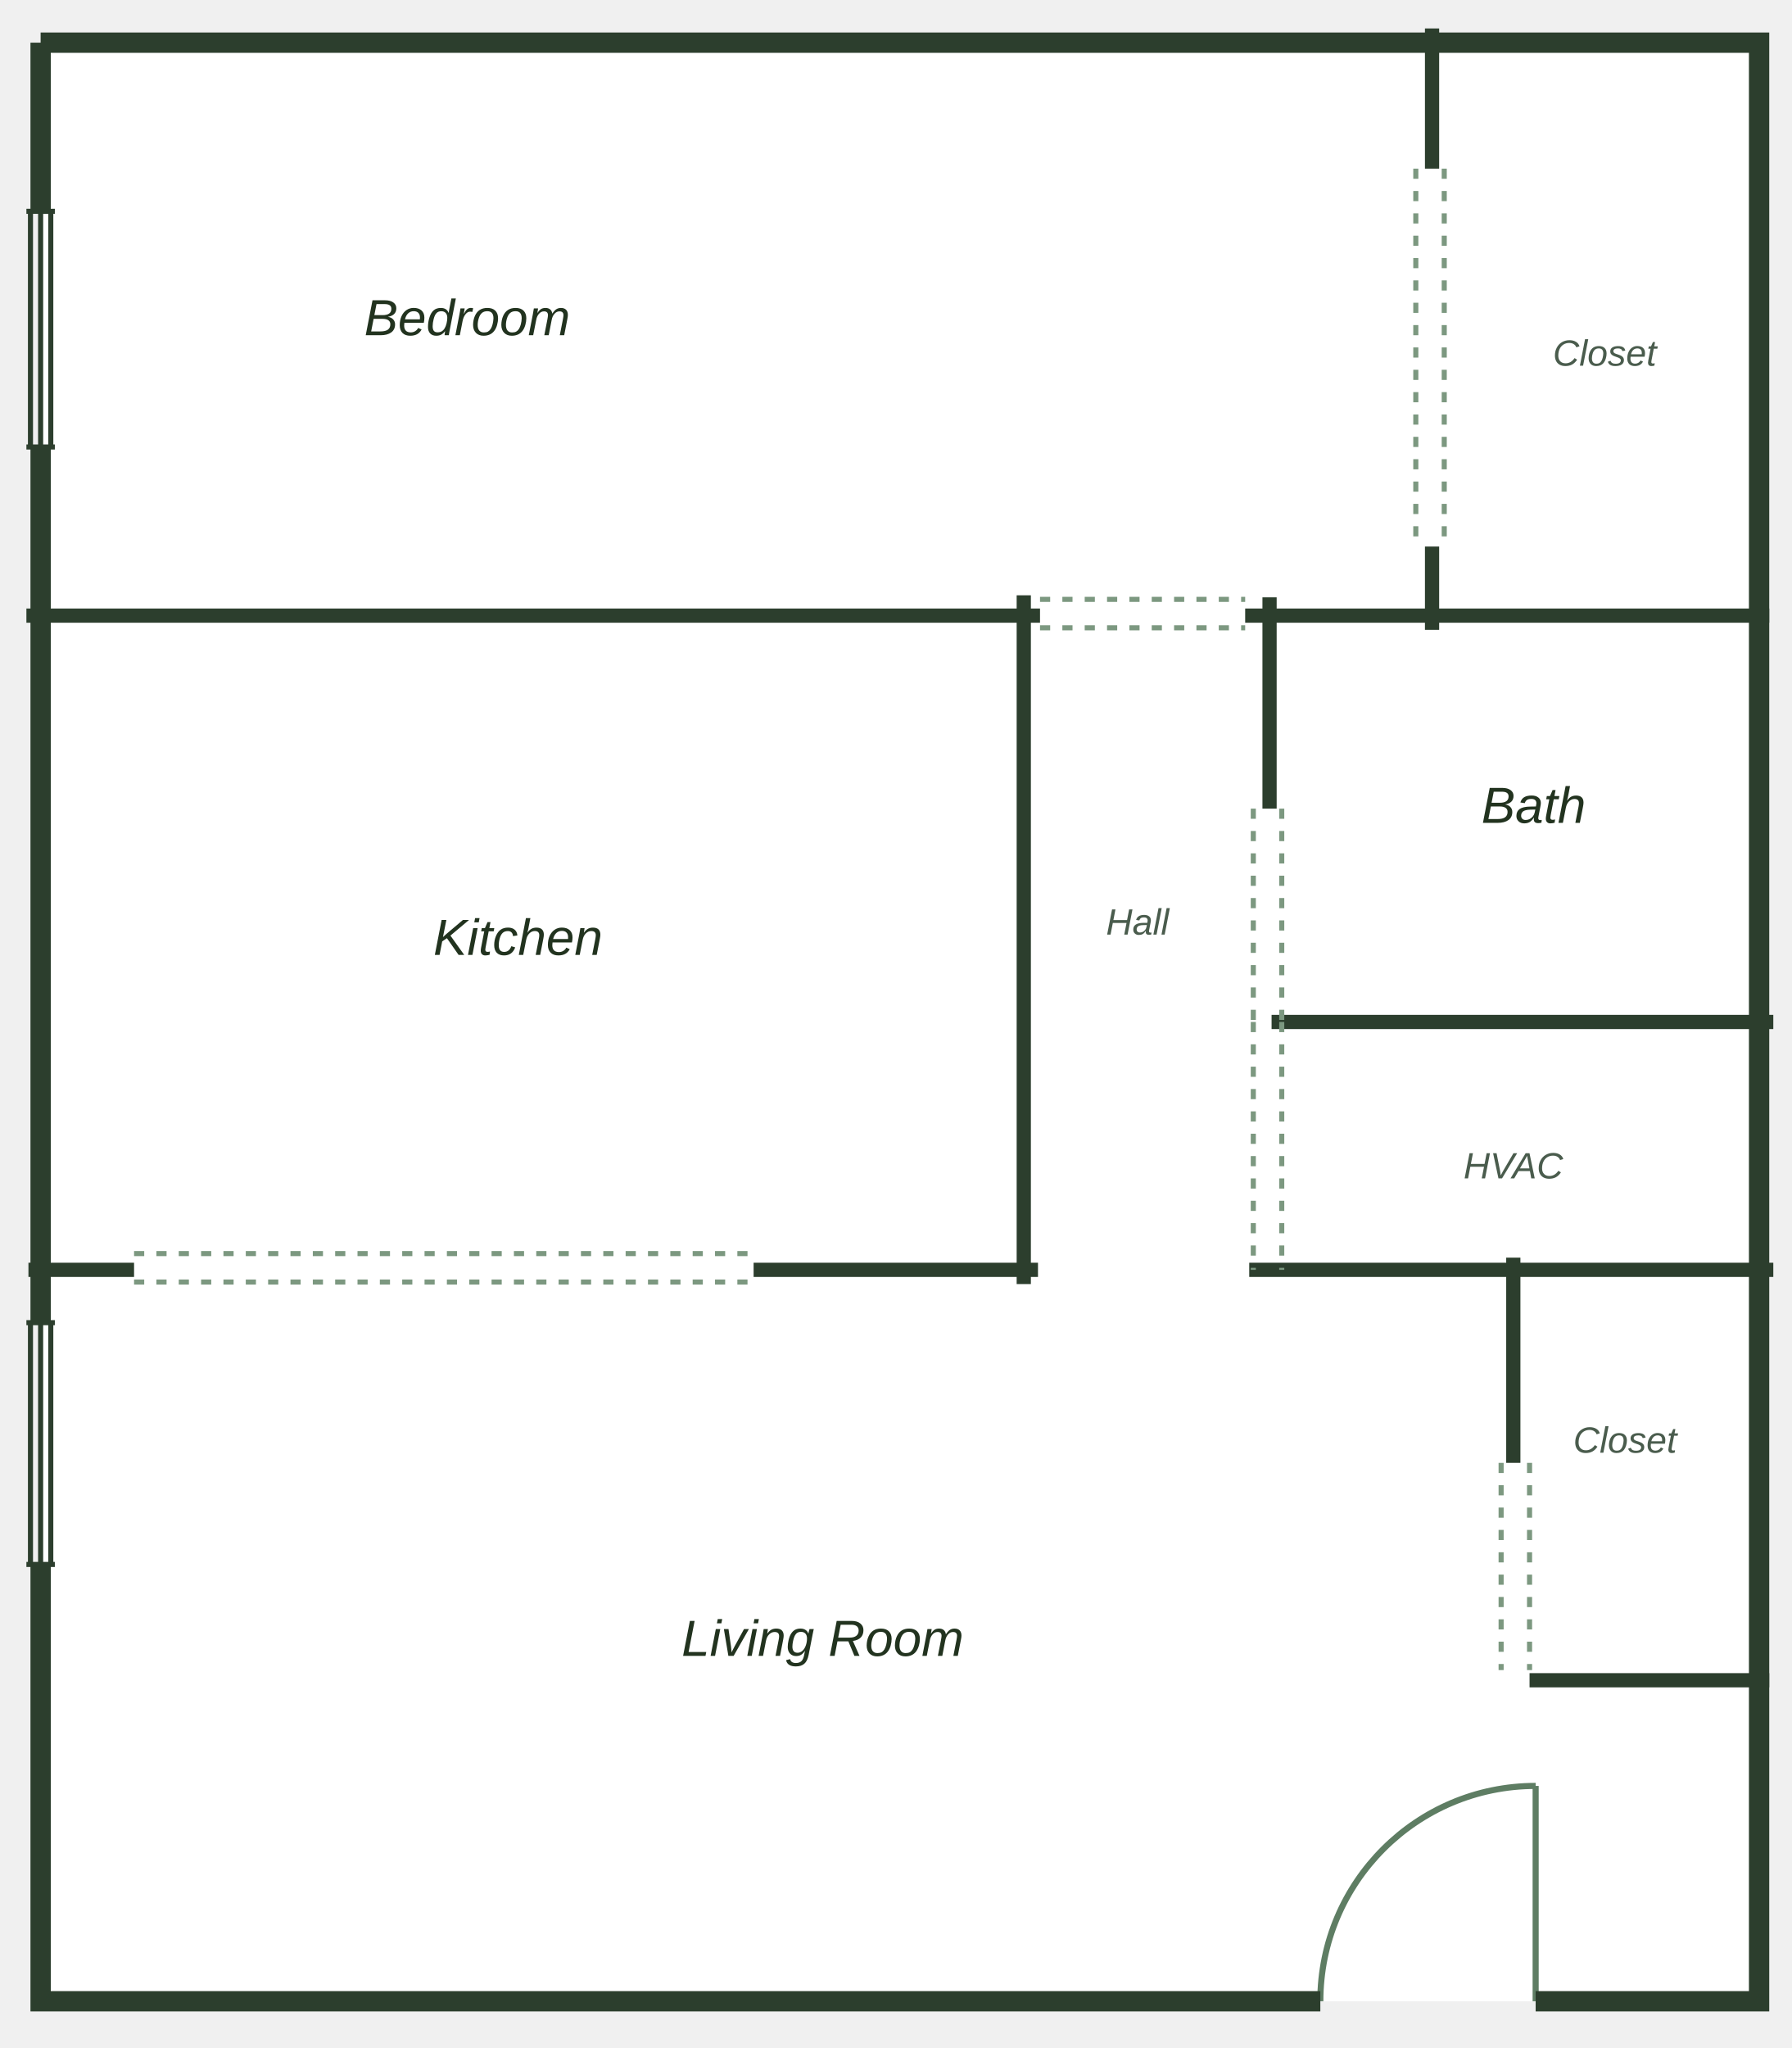
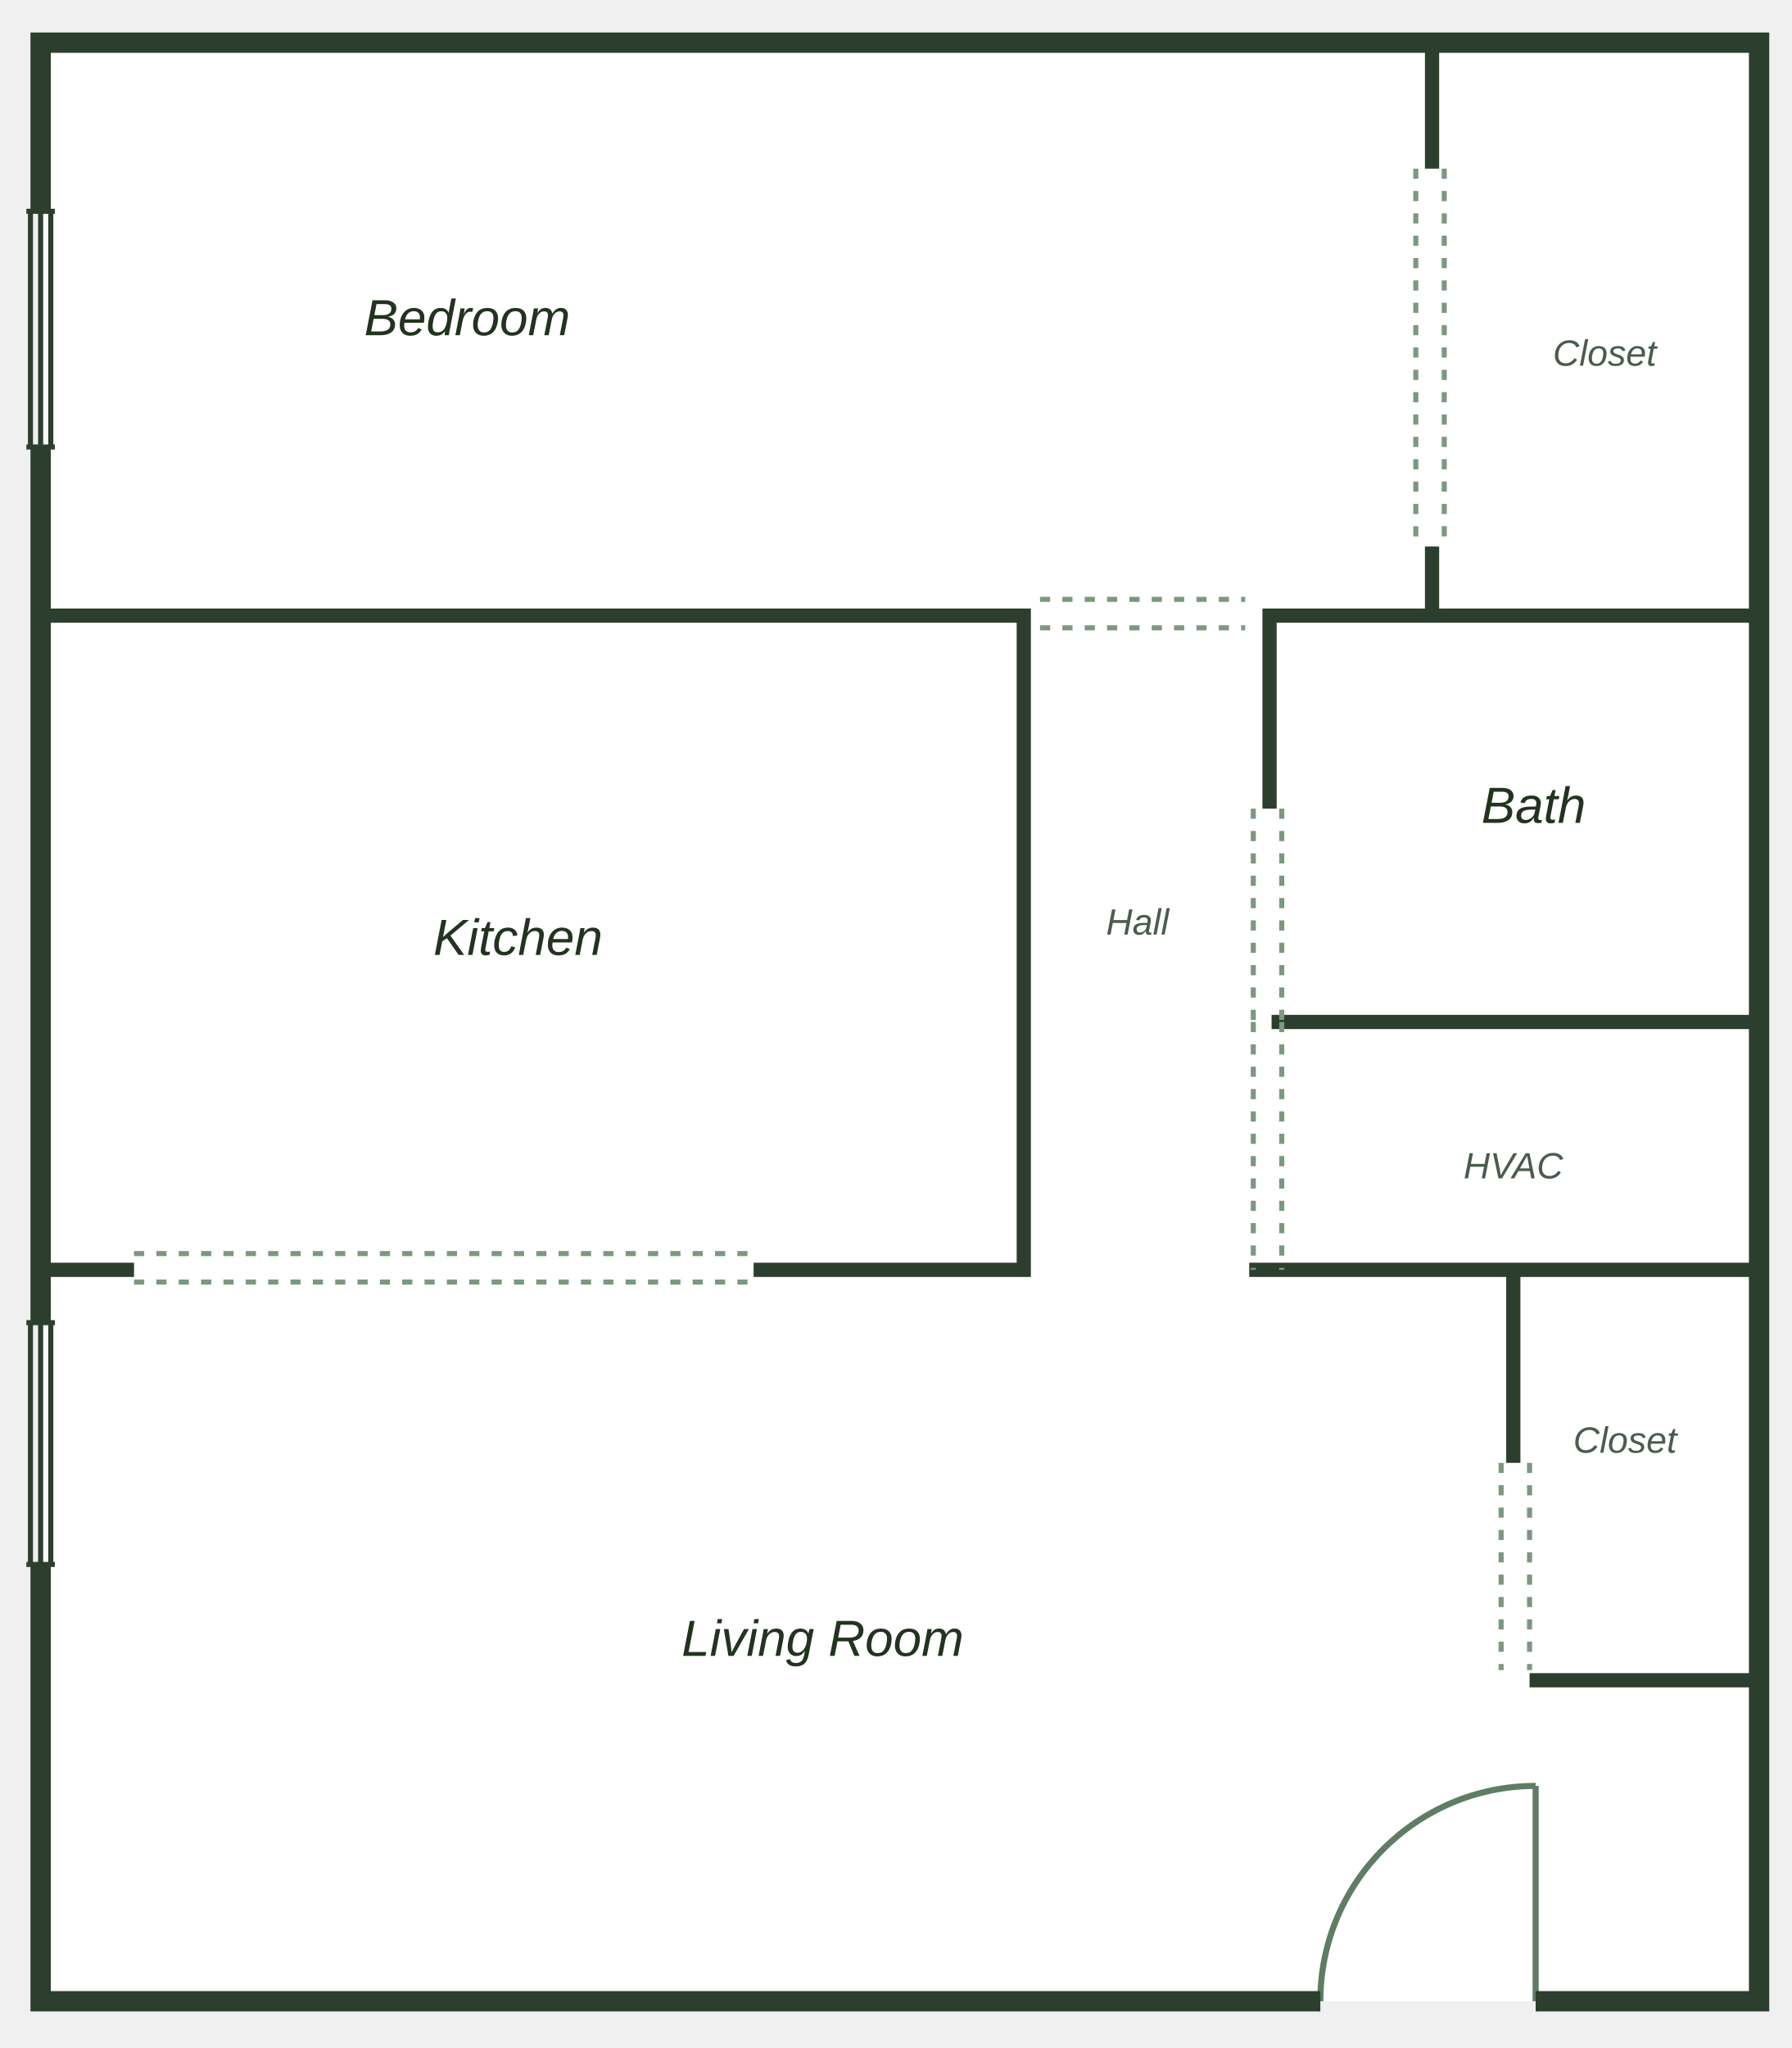
<svg xmlns="http://www.w3.org/2000/svg" width="882" height="1008" viewBox="0 0 882 1008" preserveAspectRatio="xMidYMid meet" role="img" aria-label="Lexington Village one-bedroom floor plan">
  <defs>
    <style>
    .fp{fill:#FFFFFF}
    .w{fill:none;stroke:#2C3E2D;stroke-width:7;stroke-linecap:butt}
    .wo{fill:none;stroke:#2C3E2D;stroke-width:10;stroke-linecap:butt}
    .d{fill:none;stroke:#7C9880;stroke-width:2.5;stroke-dasharray:5 6}
    .arc{fill:none;stroke:#5E7D63;stroke-width:3}
    .win{fill:none;stroke:#2C3E2D;stroke-width:2.5}
    .st{fill:none;stroke:#2C3E2D;stroke-width:2.5}
    .rm{fill:#22331F;font-family:'Helvetica Neue',Arial,sans-serif;font-size:25px;font-style:italic;text-anchor:middle}
    .cl{fill:#4A5C4D;font-family:'Helvetica Neue',Arial,sans-serif;font-size:18px;font-style:italic;text-anchor:middle}
    .sm{fill:#4A5C4D;font-family:'Helvetica Neue',Arial,sans-serif;font-size:14px;font-style:italic;text-anchor:middle}
  </style>
  </defs>
  <rect class="fp" x="20" y="21" width="846" height="964" />
-   <path class="w" d="M504,293 V632 M625,294 V398 M705,14 V83 M705,269 V310 M745,619 V720 M13,303 H512 M613,303 H871 M626,503 H873 M14,625 H66 M371,625 H511 M615,625 H873 M753,827 H871" />
+   <path class="w" d="M20,303 L504,303 L504,625 L371,625 M866,303 L625,303 L625,398 M626,503 L866,503 M20,625 L66,625 M615,625 L866,625 M753,827 L866,827 M705,21 L705,83 M705,269 L705,303 M745,625 L745,720" />
  <path class="d" d="M697,83 V269 M711,83 V269 M617,398 V503 M631,398 V503 M617,503 V625 M631,503 V625 M739,720 V822 M753,720 V822 M512,295 H613 M512,309 H613 M66,617 H371 M66,631 H371" />
  <path class="win" d="M15,104 V220 M20,104 V220 M25,104 V220 M13,104 H27 M13,220 H27" />
  <path class="win" d="M15,651 V770 M20,651 V770 M25,651 V770 M13,651 H27 M13,770 H27" />
  <path class="arc" d="M756,985 V879 M650,985 A106,106 0 0 1 756,879" />
-   <path class="wo" d="M20,21 H866 V985 H756 M650,985 H20 V770 M20,651 V220 M20,104 V21" />
+   <path class="wo" d="M20,21 H866 V985 H756 M650,985 H20 V770 M20,651 V220 M20,104 V21 H30" />
  <text class="rm" x="230" y="165">Bedroom</text>
  <text class="rm" x="255" y="470">Kitchen</text>
  <text class="rm" x="405" y="815">Living Room</text>
  <text class="rm" x="755" y="405">Bath</text>
  <text class="cl" x="745" y="580">HVAC</text>
  <text class="cl" x="560" y="460">Hall</text>
  <text class="cl" x="790" y="180">Closet</text>
  <text class="cl" x="800" y="715">Closet</text>
</svg>
